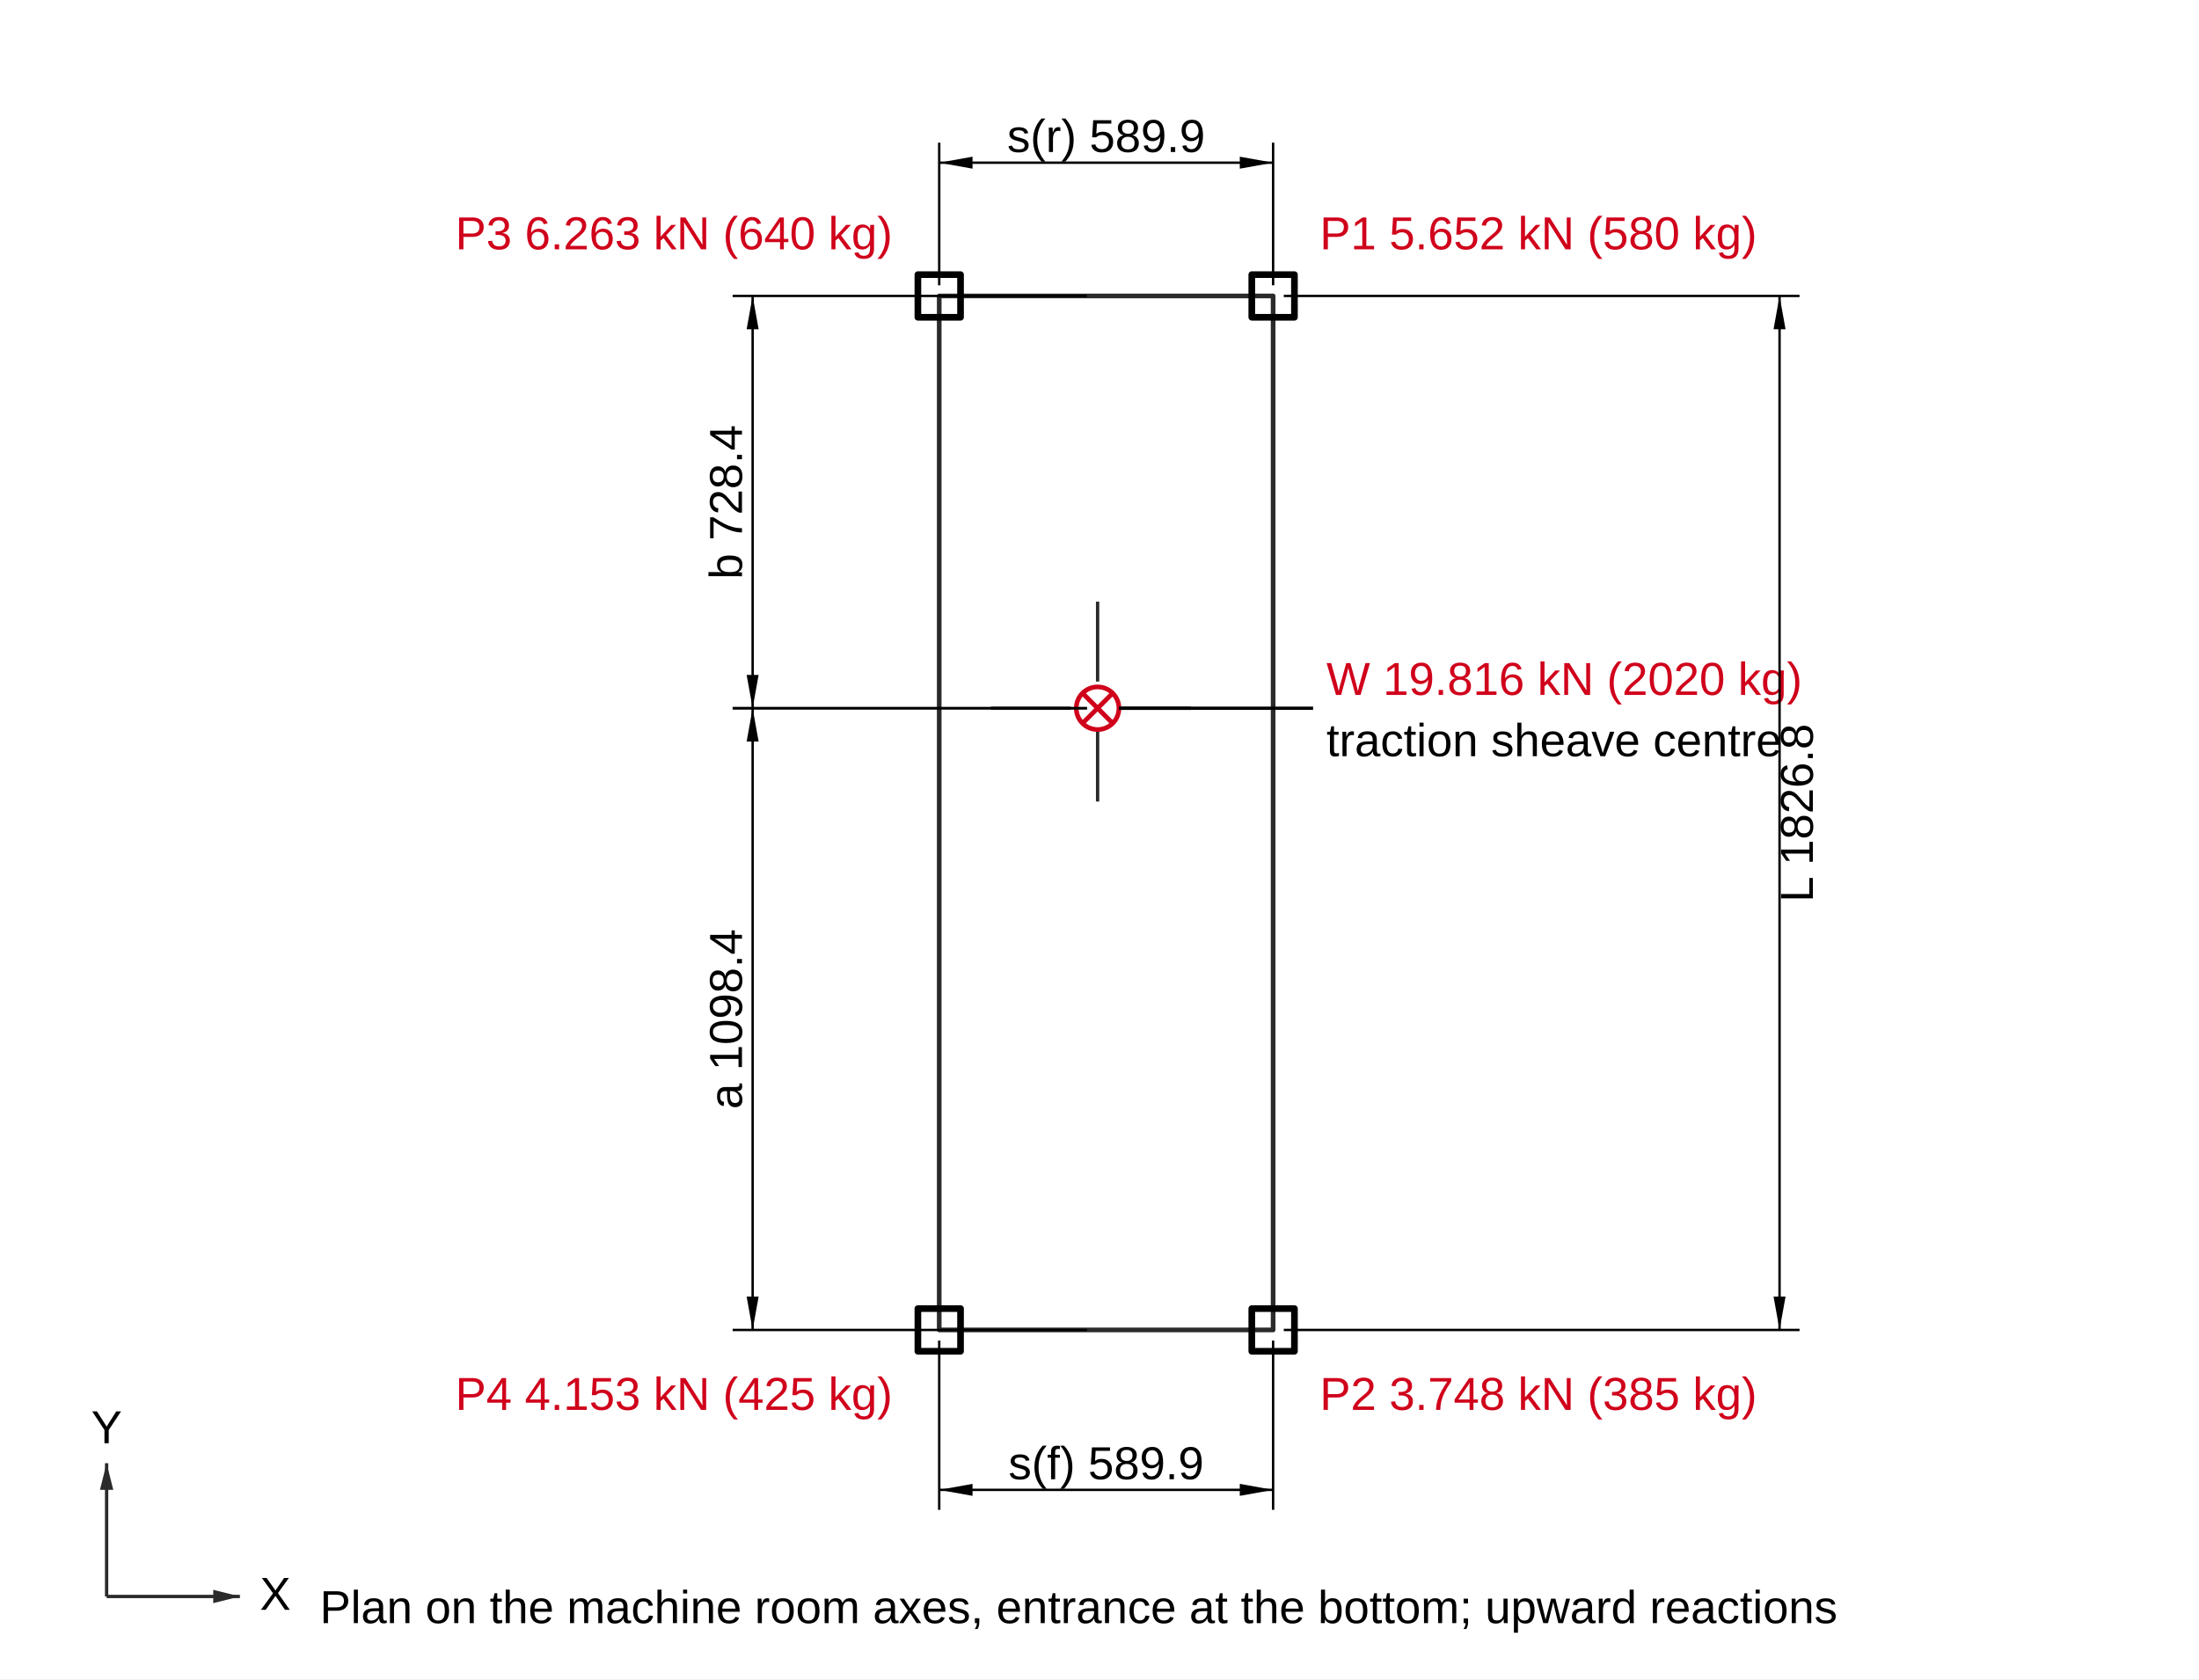
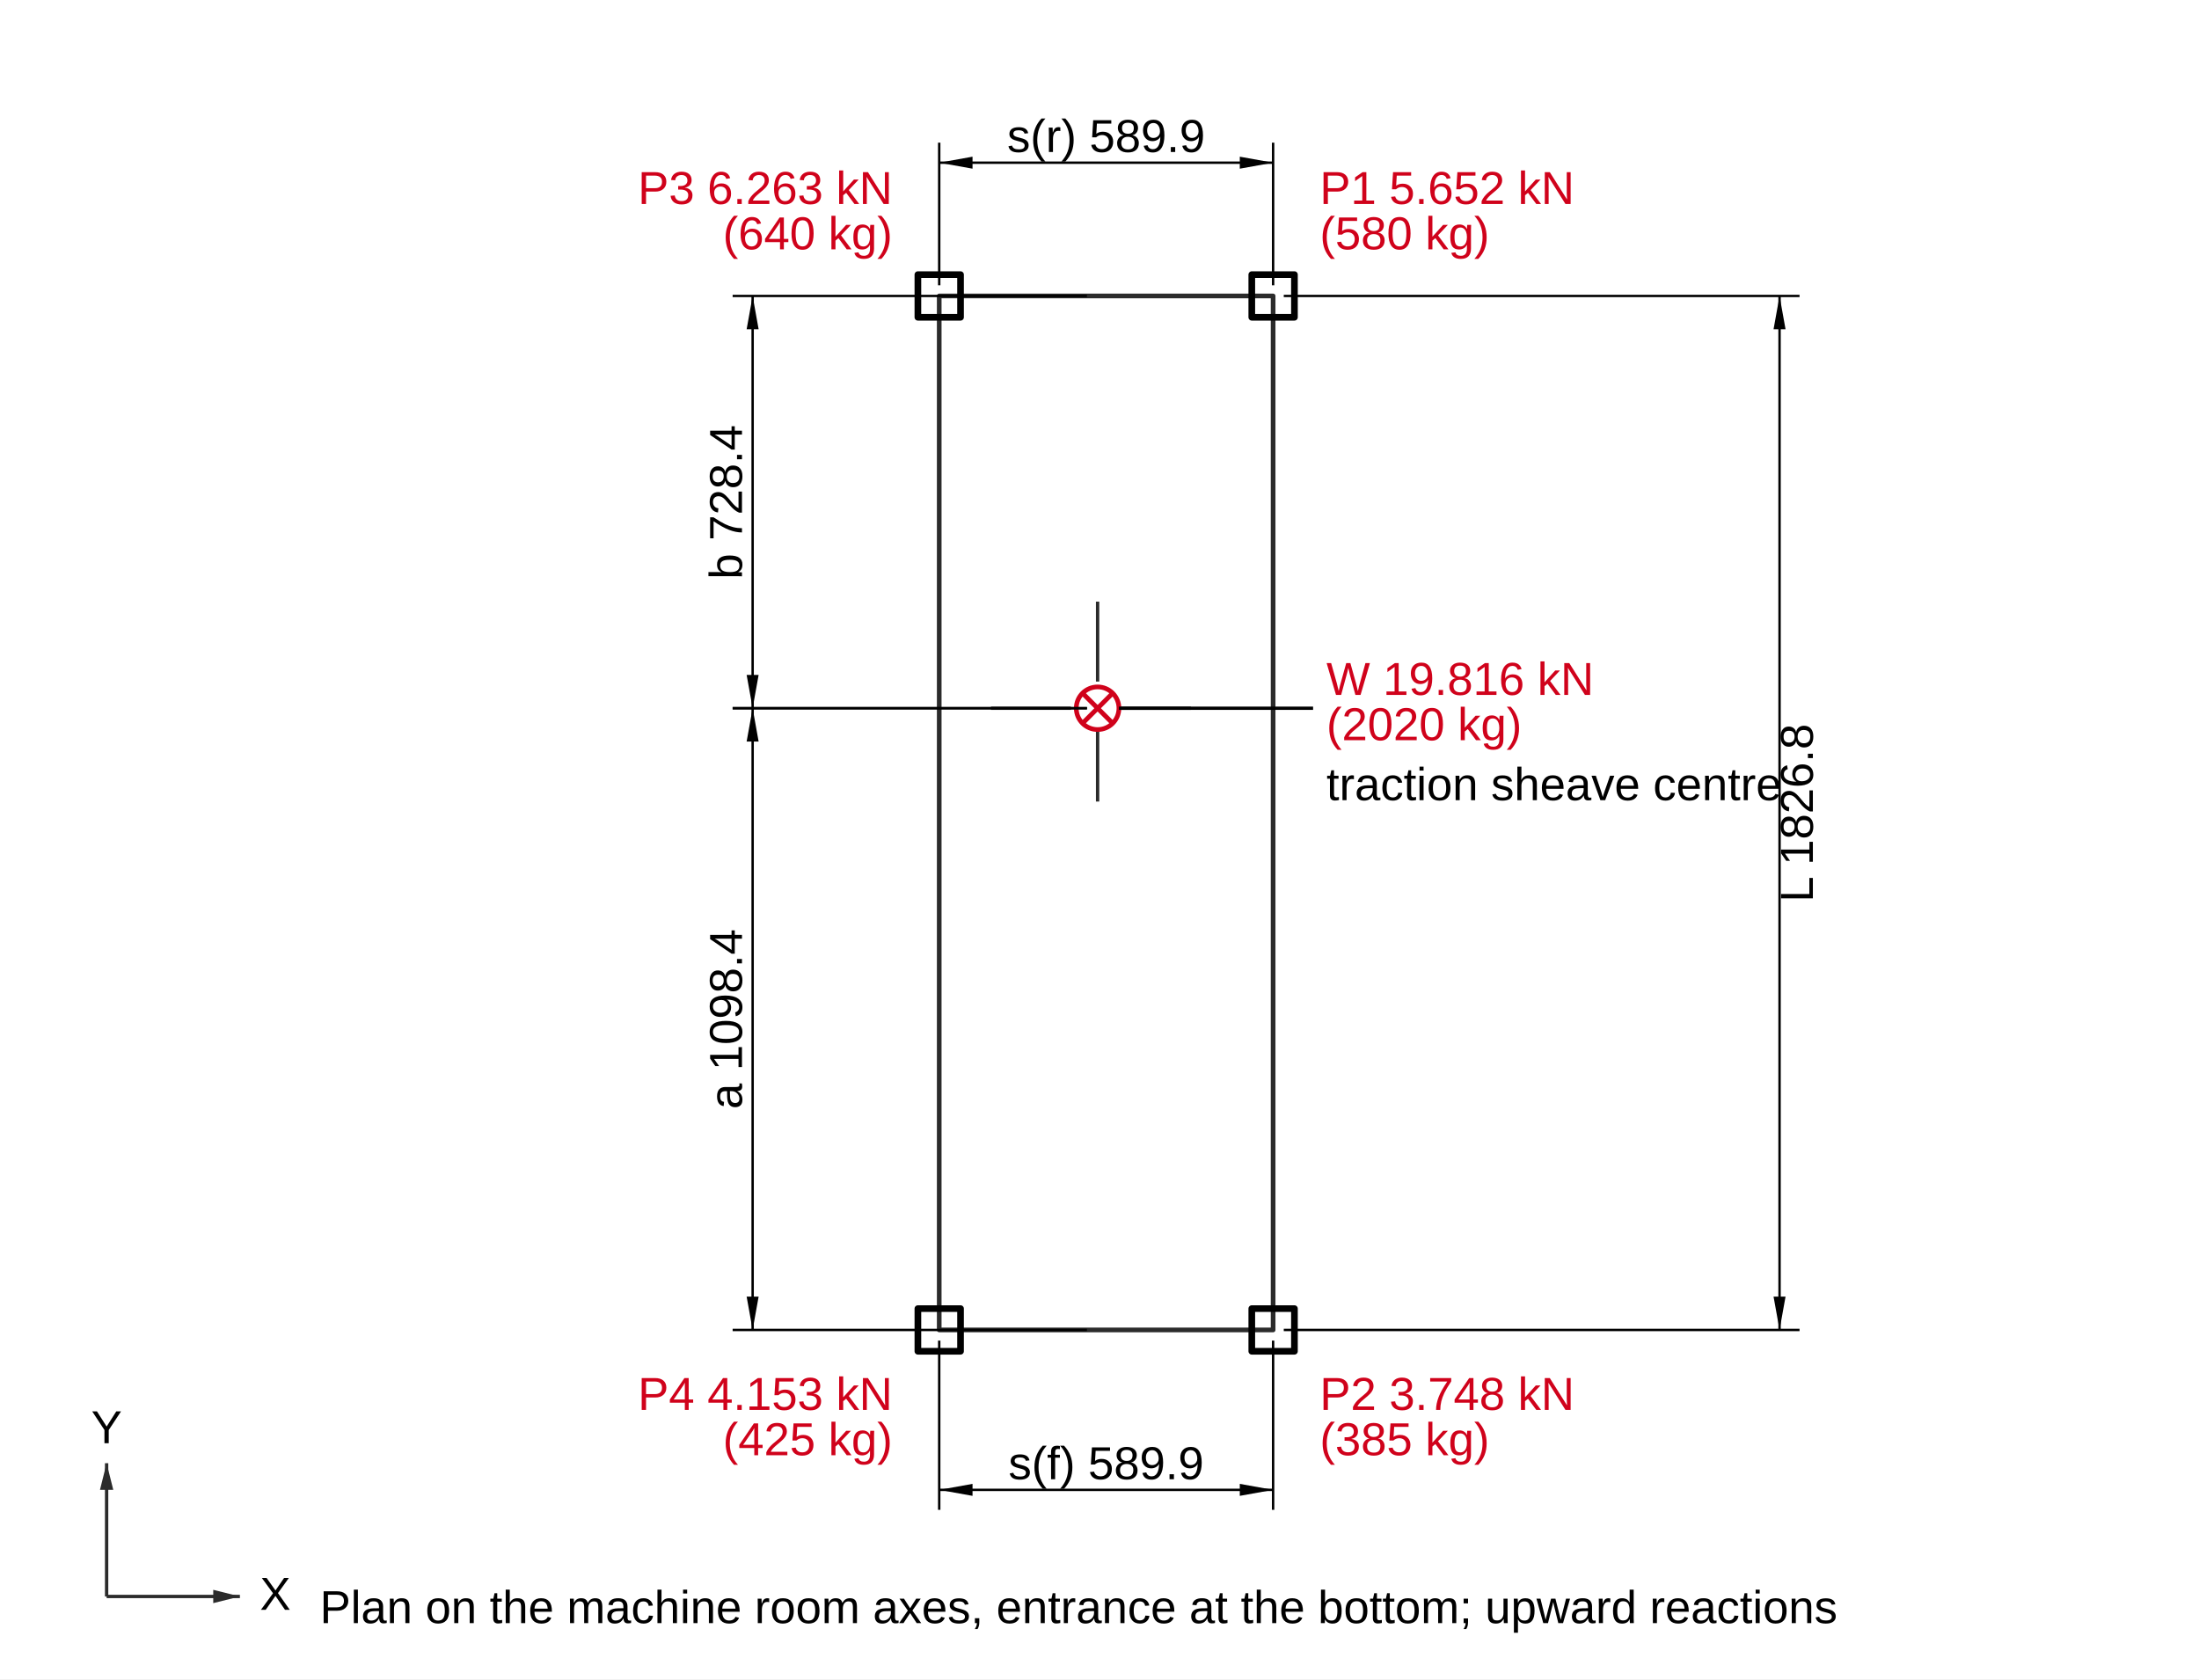
<svg xmlns="http://www.w3.org/2000/svg" version="1.1" width="165mm" height="126mm" viewBox="0 0 1650 1260" data-figure="F2" data-view="0.042,324.022,1859.517,64.266,16">
  <rect x="0" y="0" width="1650" height="1260" fill="#FFFFFF" />
  <polygon data-tag="chassis" points="704.73,997.93 955.27,997.93 955.27,222.07 704.73,222.07" fill="none" stroke="#2B2B2B" stroke-width="3.5" stroke-linejoin="round" stroke-linecap="butt" />
  <polygon data-tag="seat-P1" data-value="1060.1,1713.4" points="939.27,206.07 971.27,206.07 971.27,238.07 939.27,238.07" fill="none" stroke="#000000" stroke-width="5" stroke-linejoin="round" stroke-linecap="butt" />
-   <text data-tag="reaction-P1" data-value="5.652" x="990.27" y="187.07" font-family="ISOCPEUR, 'Arial Narrow', Arial, sans-serif" font-size="34.72" text-anchor="start" fill="#D0021B">P1 5.652 kN (580 kg)</text>
+   <text data-tag="reaction-P1" data-value="5.652" x="990.27" y="153.07" font-family="ISOCPEUR, 'Arial Narrow', Arial, sans-serif" font-size="34.72" text-anchor="start" fill="#D0021B">P1 5.652 kN</text>
+   <text data-tag="kg-reaction-P1" data-value="580" x="990.27" y="187.07" font-family="ISOCPEUR, 'Arial Narrow', Arial, sans-serif" font-size="34.72" text-anchor="start" fill="#D0021B">(580 kg)</text>
  <polygon data-tag="seat-P2" data-value="1060.1,-113.4" points="939.27,981.93 971.27,981.93 971.27,1013.93 939.27,1013.93" fill="none" stroke="#000000" stroke-width="5" stroke-linejoin="round" stroke-linecap="butt" />
-   <text data-tag="reaction-P2" data-value="3.748" x="990.27" y="1057.93" font-family="ISOCPEUR, 'Arial Narrow', Arial, sans-serif" font-size="34.72" text-anchor="start" fill="#D0021B">P2 3.748 kN (385 kg)</text>
+   <text data-tag="reaction-P2" data-value="3.748" x="990.27" y="1057.93" font-family="ISOCPEUR, 'Arial Narrow', Arial, sans-serif" font-size="34.72" text-anchor="start" fill="#D0021B">P2 3.748 kN</text>
+   <text data-tag="kg-reaction-P2" data-value="385" x="990.27" y="1091.93" font-family="ISOCPEUR, 'Arial Narrow', Arial, sans-serif" font-size="34.72" text-anchor="start" fill="#D0021B">(385 kg)</text>
  <polygon data-tag="seat-P3" data-value="470.2,1713.4" points="688.73,206.07 720.73,206.07 720.73,238.07 688.73,238.07" fill="none" stroke="#000000" stroke-width="5" stroke-linejoin="round" stroke-linecap="butt" />
-   <text data-tag="reaction-P3" data-value="6.263" x="669.73" y="187.07" font-family="ISOCPEUR, 'Arial Narrow', Arial, sans-serif" font-size="34.72" text-anchor="end" fill="#D0021B">P3 6.263 kN (640 kg)</text>
+   <text data-tag="reaction-P3" data-value="6.263" x="669.73" y="153.07" font-family="ISOCPEUR, 'Arial Narrow', Arial, sans-serif" font-size="34.72" text-anchor="end" fill="#D0021B">P3 6.263 kN</text>
+   <text data-tag="kg-reaction-P3" data-value="640" x="669.73" y="187.07" font-family="ISOCPEUR, 'Arial Narrow', Arial, sans-serif" font-size="34.72" text-anchor="end" fill="#D0021B">(640 kg)</text>
  <polygon data-tag="seat-P4" data-value="470.2,-113.4" points="688.73,981.93 720.73,981.93 720.73,1013.93 688.73,1013.93" fill="none" stroke="#000000" stroke-width="5" stroke-linejoin="round" stroke-linecap="butt" />
-   <text data-tag="reaction-P4" data-value="4.153" x="669.73" y="1057.93" font-family="ISOCPEUR, 'Arial Narrow', Arial, sans-serif" font-size="34.72" text-anchor="end" fill="#D0021B">P4 4.153 kN (425 kg)</text>
+   <text data-tag="reaction-P4" data-value="4.153" x="669.73" y="1057.93" font-family="ISOCPEUR, 'Arial Narrow', Arial, sans-serif" font-size="34.72" text-anchor="end" fill="#D0021B">P4 4.153 kN</text>
+   <text data-tag="kg-reaction-P4" data-value="425" x="669.73" y="1091.93" font-family="ISOCPEUR, 'Arial Narrow', Arial, sans-serif" font-size="34.72" text-anchor="end" fill="#D0021B">(425 kg)</text>
  <polyline points="743.58,531.43 903.58,531.43" fill="none" stroke="#2B2B2B" stroke-width="2.5" stroke-linejoin="round" stroke-linecap="butt" stroke-dasharray="60 12 6 12" />
  <polyline points="823.58,451.43 823.58,611.43" fill="none" stroke="#2B2B2B" stroke-width="2.5" stroke-linejoin="round" stroke-linecap="butt" stroke-dasharray="60 12 6 12" />
  <circle data-tag="load-W" cx="823.58" cy="531.43" r="16" fill="#FFFFFF" stroke="#D0021B" stroke-width="3.5" />
  <polyline points="812.58,520.43 834.58,542.43" fill="none" stroke="#D0021B" stroke-width="3.5" stroke-linejoin="round" stroke-linecap="butt" />
  <polyline points="812.58,542.43 834.58,520.43" fill="none" stroke="#D0021B" stroke-width="3.5" stroke-linejoin="round" stroke-linecap="butt" />
  <polyline points="839.58,531.43 985.27,531.43" fill="none" stroke="#000000" stroke-width="2.5" stroke-linejoin="round" stroke-linecap="butt" />
-   <text data-tag="load-W-text" data-value="19.816" x="995.27" y="521.43" font-family="ISOCPEUR, 'Arial Narrow', Arial, sans-serif" font-size="34.72" text-anchor="start" fill="#D0021B">W 19.816 kN (2020 kg)</text>
-   <text x="995.27" y="567.43" font-family="ISOCPEUR, 'Arial Narrow', Arial, sans-serif" font-size="34.72" text-anchor="start" fill="#000000">traction sheave centre</text>
+   <text data-tag="load-W-text" data-value="19.816" x="995.27" y="521.43" font-family="ISOCPEUR, 'Arial Narrow', Arial, sans-serif" font-size="34.72" text-anchor="start" fill="#D0021B">W 19.816 kN</text>
+   <text data-tag="kg-load-W-text" data-value="2020" x="995.27" y="555.43" font-family="ISOCPEUR, 'Arial Narrow', Arial, sans-serif" font-size="34.72" text-anchor="start" fill="#D0021B">(2020 kg)</text>
+   <text x="995.27" y="600.43" font-family="ISOCPEUR, 'Arial Narrow', Arial, sans-serif" font-size="34.72" text-anchor="start" fill="#000000">traction sheave centre</text>
  <polyline data-tag="dim-a-ext" points="815.58,997.93 549.73,997.93" fill="none" stroke="#000000" stroke-width="1.8" stroke-linejoin="round" stroke-linecap="butt" />
  <polyline data-tag="dim-a-ext" points="815.58,531.43 549.73,531.43" fill="none" stroke="#000000" stroke-width="1.8" stroke-linejoin="round" stroke-linecap="butt" />
  <polyline data-tag="dim-a" data-value="1098.4" points="564.73,997.93 564.73,531.43" fill="none" stroke="#000000" stroke-width="1.8" stroke-linejoin="round" stroke-linecap="butt" />
  <polygon points="564.73,997.93 560.23,972.93 569.23,972.93" fill="#000000" stroke="none" />
  <polygon points="564.73,531.43 569.23,556.43 560.23,556.43" fill="#000000" stroke="none" />
  <text data-tag="dim-a-text" data-value="1098.4" x="556.73" y="764.68" font-family="ISOCPEUR, 'Arial Narrow', Arial, sans-serif" font-size="34.72" text-anchor="middle" fill="#000000" transform="rotate(-90 556.73 764.68)">a 1098.4</text>
  <polyline data-tag="dim-b-ext" points="815.58,531.43 549.73,531.43" fill="none" stroke="#000000" stroke-width="1.8" stroke-linejoin="round" stroke-linecap="butt" />
  <polyline data-tag="dim-b-ext" points="815.58,222.07 549.73,222.07" fill="none" stroke="#000000" stroke-width="1.8" stroke-linejoin="round" stroke-linecap="butt" />
  <polyline data-tag="dim-b" data-value="728.4" points="564.73,531.43 564.73,222.07" fill="none" stroke="#000000" stroke-width="1.8" stroke-linejoin="round" stroke-linecap="butt" />
  <polygon points="564.73,531.43 560.23,506.43 569.23,506.43" fill="#000000" stroke="none" />
  <polygon points="564.73,222.07 569.23,247.07 560.23,247.07" fill="#000000" stroke="none" />
  <text data-tag="dim-b-text" data-value="728.4" x="556.73" y="376.75" font-family="ISOCPEUR, 'Arial Narrow', Arial, sans-serif" font-size="34.72" text-anchor="middle" fill="#000000" transform="rotate(-90 556.73 376.75)">b 728.4</text>
  <polyline data-tag="dim-L-ext" points="963.27,997.93 1350.27,997.93" fill="none" stroke="#000000" stroke-width="1.8" stroke-linejoin="round" stroke-linecap="butt" />
  <polyline data-tag="dim-L-ext" points="963.27,222.07 1350.27,222.07" fill="none" stroke="#000000" stroke-width="1.8" stroke-linejoin="round" stroke-linecap="butt" />
  <polyline data-tag="dim-L" data-value="1826.8" points="1335.27,997.93 1335.27,222.07" fill="none" stroke="#000000" stroke-width="1.8" stroke-linejoin="round" stroke-linecap="butt" />
  <polygon points="1335.27,997.93 1330.77,972.93 1339.77,972.93" fill="#000000" stroke="none" />
  <polygon points="1335.27,222.07 1339.77,247.07 1330.77,247.07" fill="#000000" stroke="none" />
  <text data-tag="dim-L-text" data-value="1826.8" x="1360.27" y="610" font-family="ISOCPEUR, 'Arial Narrow', Arial, sans-serif" font-size="34.72" text-anchor="middle" fill="#000000" transform="rotate(-90 1360.27 610)">L 1826.8</text>
  <polyline data-tag="dim-sf-ext" points="704.73,1005.93 704.73,1132.93" fill="none" stroke="#000000" stroke-width="1.8" stroke-linejoin="round" stroke-linecap="butt" />
  <polyline data-tag="dim-sf-ext" points="955.27,1005.93 955.27,1132.93" fill="none" stroke="#000000" stroke-width="1.8" stroke-linejoin="round" stroke-linecap="butt" />
  <polyline data-tag="dim-sf" data-value="589.9" points="704.73,1117.93 955.27,1117.93" fill="none" stroke="#000000" stroke-width="1.8" stroke-linejoin="round" stroke-linecap="butt" />
  <polygon points="704.73,1117.93 729.73,1113.43 729.73,1122.43" fill="#000000" stroke="none" />
  <polygon points="955.27,1117.93 930.27,1122.43 930.27,1113.43" fill="#000000" stroke="none" />
  <text data-tag="dim-sf-text" data-value="589.9" x="830" y="1109.93" font-family="ISOCPEUR, 'Arial Narrow', Arial, sans-serif" font-size="34.72" text-anchor="middle" fill="#000000">s(f) 589.9</text>
  <polyline data-tag="dim-sr-ext" points="704.73,214.07 704.73,107.07" fill="none" stroke="#000000" stroke-width="1.8" stroke-linejoin="round" stroke-linecap="butt" />
  <polyline data-tag="dim-sr-ext" points="955.27,214.07 955.27,107.07" fill="none" stroke="#000000" stroke-width="1.8" stroke-linejoin="round" stroke-linecap="butt" />
  <polyline data-tag="dim-sr" data-value="589.9" points="704.73,122.07 955.27,122.07" fill="none" stroke="#000000" stroke-width="1.8" stroke-linejoin="round" stroke-linecap="butt" />
  <polygon points="704.73,122.07 729.73,117.57 729.73,126.57" fill="#000000" stroke="none" />
  <polygon points="955.27,122.07 930.27,126.57 930.27,117.57" fill="#000000" stroke="none" />
  <text data-tag="dim-sr-text" data-value="589.9" x="830" y="114.07" font-family="ISOCPEUR, 'Arial Narrow', Arial, sans-serif" font-size="34.72" text-anchor="middle" fill="#000000">s(r) 589.9</text>
  <polyline points="80,1197.93 180,1197.93" fill="none" stroke="#2B2B2B" stroke-width="2.5" stroke-linejoin="round" stroke-linecap="butt" />
  <polygon points="180,1197.93 160,1202.93 160,1192.93" fill="#2B2B2B" stroke="none" />
  <polyline points="80,1197.93 80,1097.93" fill="none" stroke="#2B2B2B" stroke-width="2.5" stroke-linejoin="round" stroke-linecap="butt" />
  <polygon points="80,1097.93 85,1117.93 75,1117.93" fill="#2B2B2B" stroke="none" />
  <text x="195" y="1207.93" font-family="ISOCPEUR, 'Arial Narrow', Arial, sans-serif" font-size="34.72" text-anchor="start" fill="#000000">X</text>
  <text x="80" y="1082.93" font-family="ISOCPEUR, 'Arial Narrow', Arial, sans-serif" font-size="34.72" text-anchor="middle" fill="#000000">Y</text>
  <text x="240" y="1217.93" font-family="ISOCPEUR, 'Arial Narrow', Arial, sans-serif" font-size="34.72" text-anchor="start" fill="#000000">Plan on the machine room axes, entrance at the bottom; upward reactions</text>
</svg>
